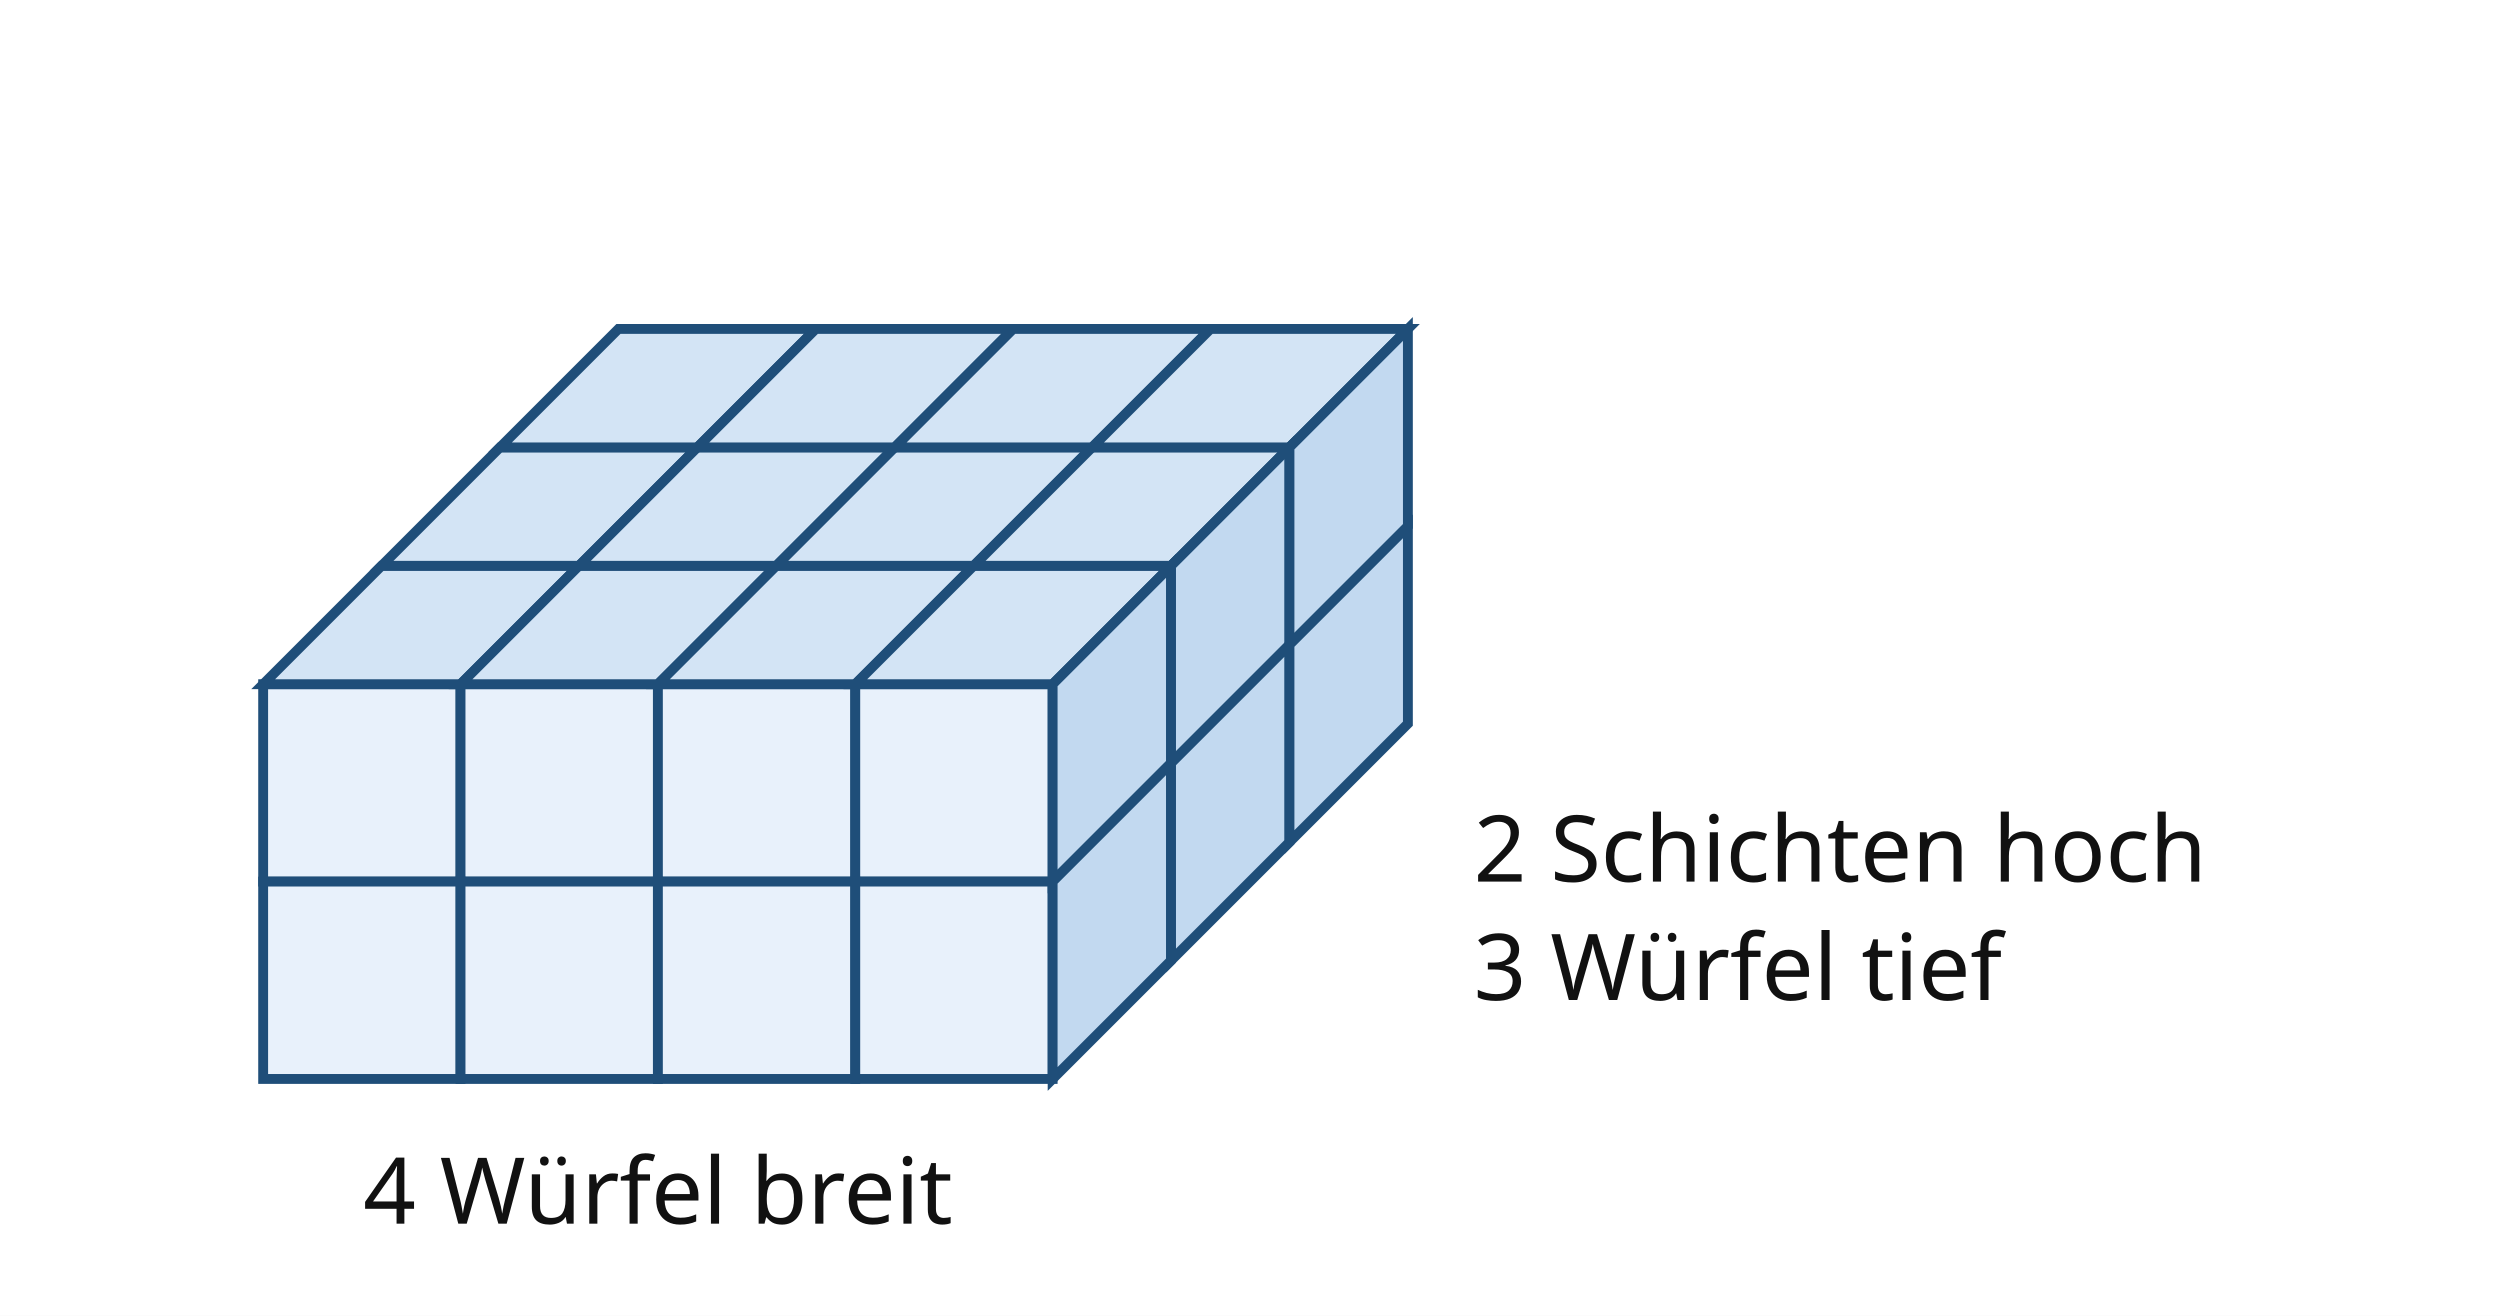
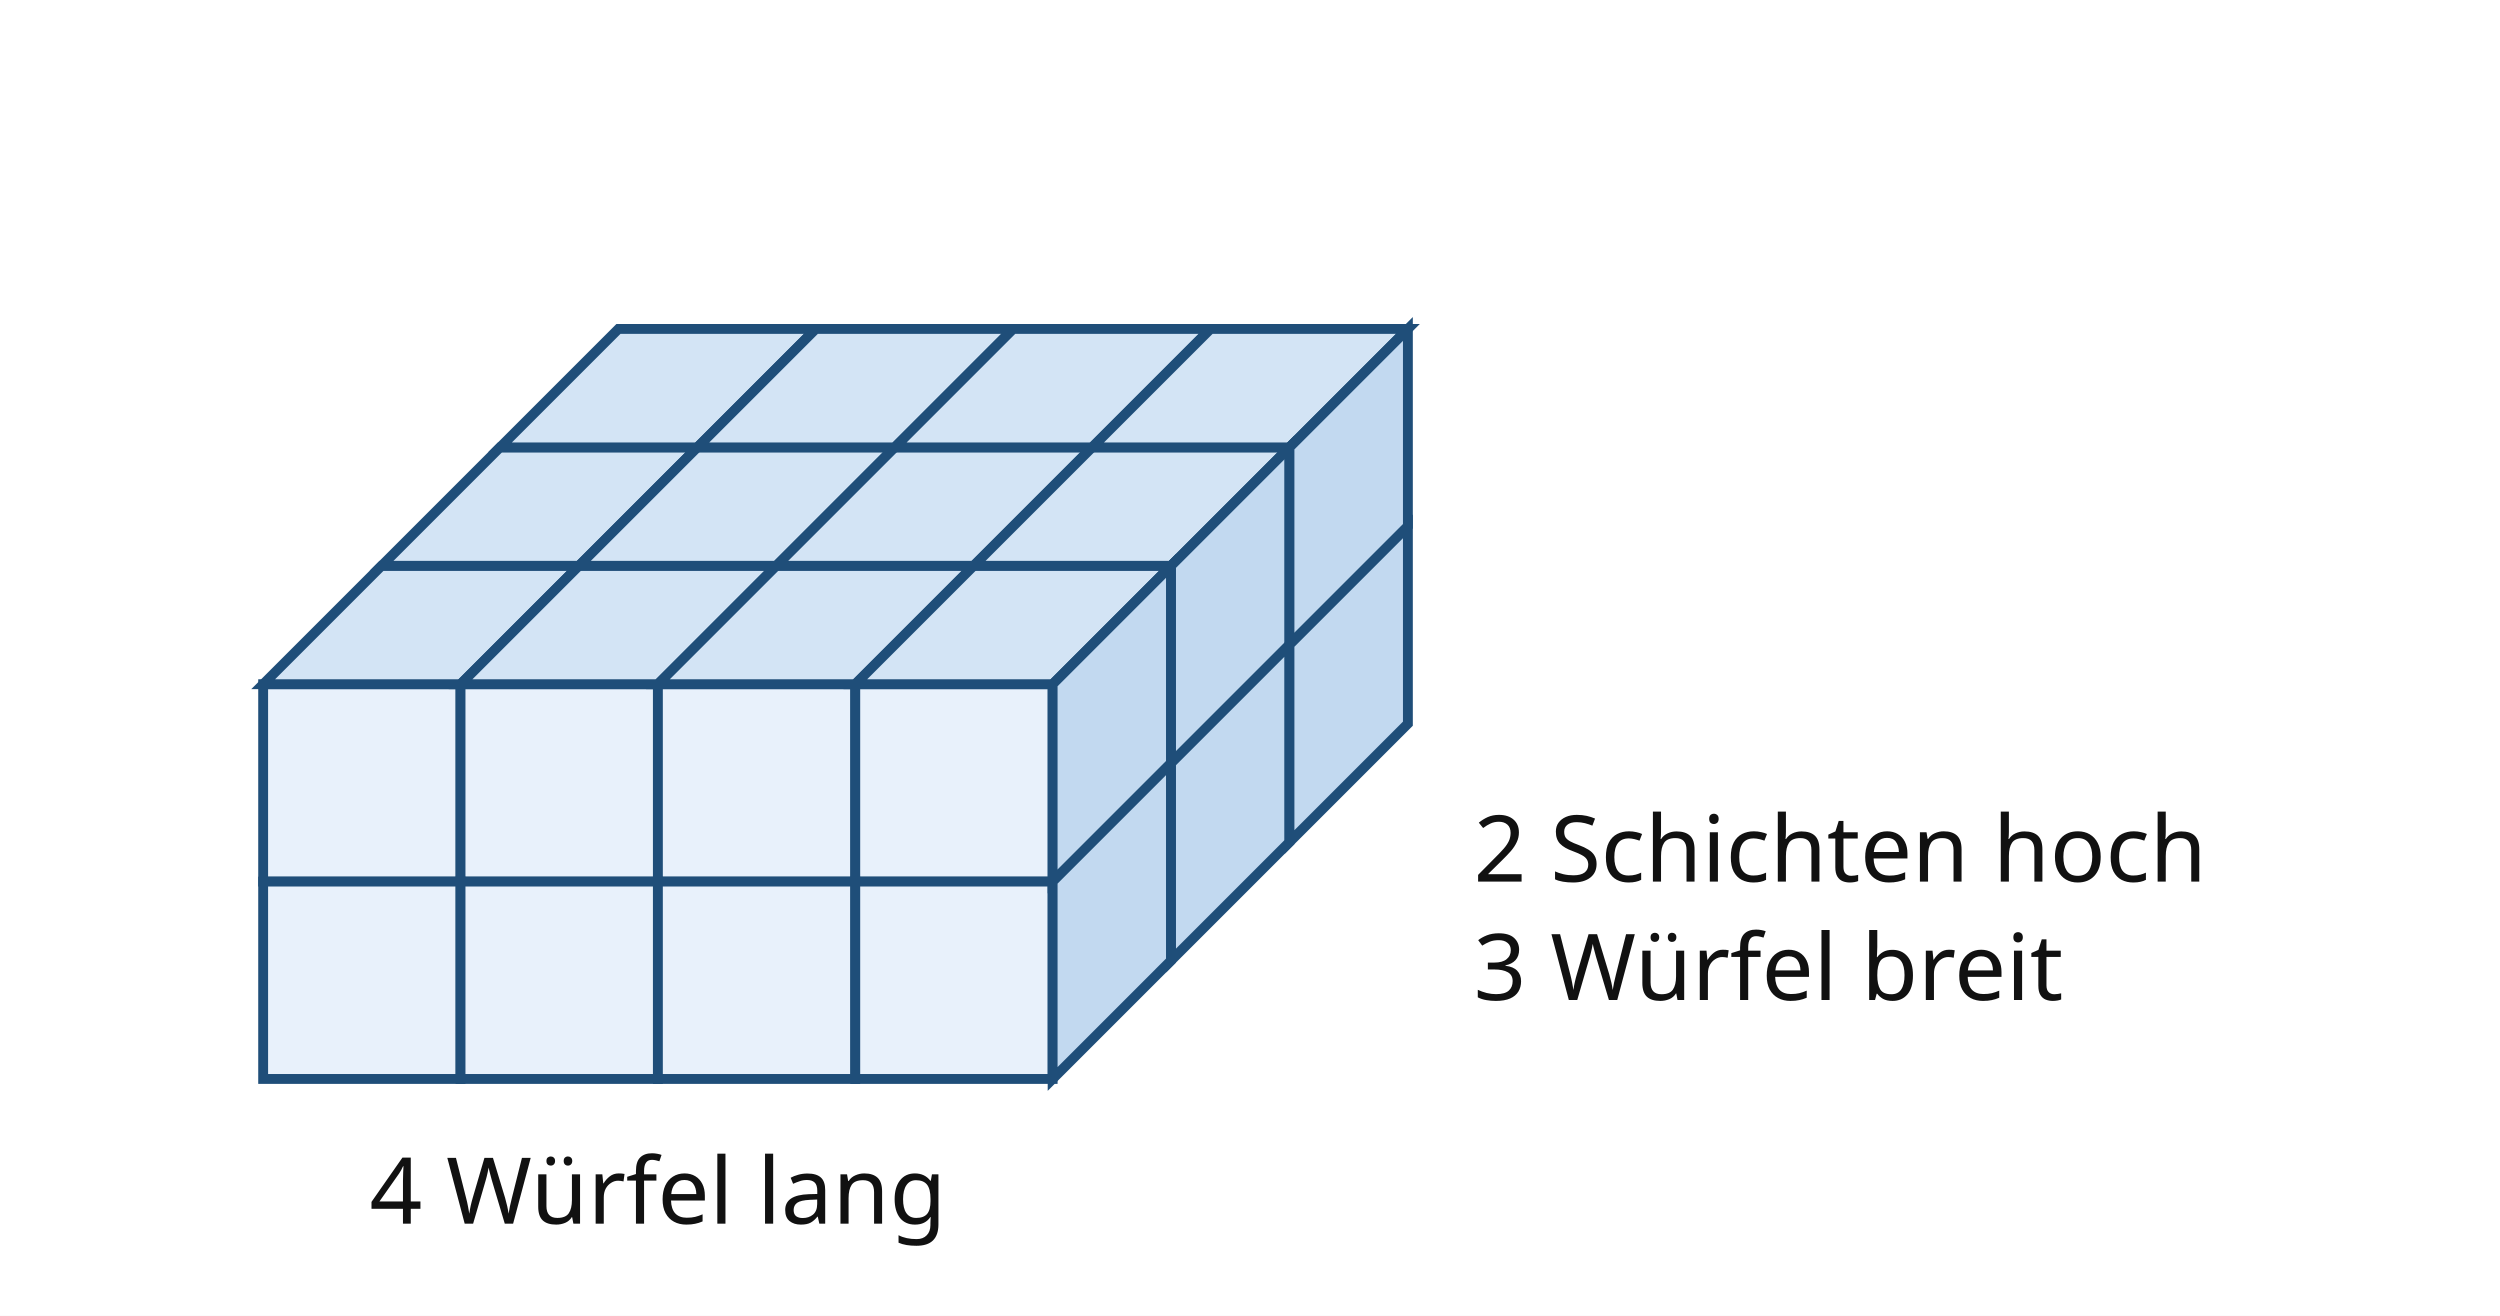
<svg xmlns="http://www.w3.org/2000/svg" viewBox="0 0 380 200" role="img" aria-labelledby="t d">
  <rect width="380" height="200" fill="#fff" />
  <rect x="40" y="104" width="30" height="30" fill="#e8f1fb" stroke="#1f4e79" stroke-width="1.5" />
  <rect x="70" y="104" width="30" height="30" fill="#e8f1fb" stroke="#1f4e79" stroke-width="1.5" />
  <rect x="100" y="104" width="30" height="30" fill="#e8f1fb" stroke="#1f4e79" stroke-width="1.5" />
  <rect x="130" y="104" width="30" height="30" fill="#e8f1fb" stroke="#1f4e79" stroke-width="1.5" />
  <rect x="40" y="134" width="30" height="30" fill="#e8f1fb" stroke="#1f4e79" stroke-width="1.5" />
  <rect x="70" y="134" width="30" height="30" fill="#e8f1fb" stroke="#1f4e79" stroke-width="1.5" />
  <rect x="100" y="134" width="30" height="30" fill="#e8f1fb" stroke="#1f4e79" stroke-width="1.5" />
  <rect x="130" y="134" width="30" height="30" fill="#e8f1fb" stroke="#1f4e79" stroke-width="1.5" />
  <polygon points="40,104 70,104 88,86 58,86" fill="#d3e4f5" stroke="#1f4e79" stroke-width="1.5" />
  <polygon points="70,104 100,104 118,86 88,86" fill="#d3e4f5" stroke="#1f4e79" stroke-width="1.5" />
  <polygon points="100,104 130,104 148,86 118,86" fill="#d3e4f5" stroke="#1f4e79" stroke-width="1.5" />
  <polygon points="130,104 160,104 178,86 148,86" fill="#d3e4f5" stroke="#1f4e79" stroke-width="1.5" />
  <polygon points="58,86 88,86 106,68 76,68" fill="#d3e4f5" stroke="#1f4e79" stroke-width="1.5" />
  <polygon points="88,86 118,86 136,68 106,68" fill="#d3e4f5" stroke="#1f4e79" stroke-width="1.5" />
  <polygon points="118,86 148,86 166,68 136,68" fill="#d3e4f5" stroke="#1f4e79" stroke-width="1.5" />
  <polygon points="148,86 178,86 196,68 166,68" fill="#d3e4f5" stroke="#1f4e79" stroke-width="1.5" />
  <polygon points="76,68 106,68 124,50 94,50" fill="#d3e4f5" stroke="#1f4e79" stroke-width="1.5" />
  <polygon points="106,68 136,68 154,50 124,50" fill="#d3e4f5" stroke="#1f4e79" stroke-width="1.5" />
  <polygon points="136,68 166,68 184,50 154,50" fill="#d3e4f5" stroke="#1f4e79" stroke-width="1.5" />
  <polygon points="166,68 196,68 214,50 184,50" fill="#d3e4f5" stroke="#1f4e79" stroke-width="1.5" />
  <polygon points="160,104 178,86 178,116 160,134" fill="#c2d9f0" stroke="#1f4e79" stroke-width="1.5" />
  <polygon points="160,134 178,116 178,146 160,164" fill="#c2d9f0" stroke="#1f4e79" stroke-width="1.5" />
  <polygon points="178,86 196,68 196,98 178,116" fill="#c2d9f0" stroke="#1f4e79" stroke-width="1.5" />
  <polygon points="178,116 196,98 196,128 178,146" fill="#c2d9f0" stroke="#1f4e79" stroke-width="1.5" />
  <polygon points="196,68 214,50 214,80 196,98" fill="#c2d9f0" stroke="#1f4e79" stroke-width="1.5" />
  <polygon points="196,98 214,80 214,110 196,128" fill="#c2d9f0" stroke="#1f4e79" stroke-width="1.5" />
-   <text x="100.0" y="186" font-size="14" font-family="sans-serif" fill="#111" text-anchor="middle">4 Würfel breit</text>
+   <text x="100.0" y="186" font-size="14" font-family="sans-serif" fill="#111" text-anchor="middle">4 Würfel lang</text>
  <text x="224" y="134" font-size="14" font-family="sans-serif" fill="#111">2 Schichten hoch</text>
-   <text x="224" y="152" font-size="14" font-family="sans-serif" fill="#111">3 Würfel tief</text>
+   <text x="224" y="152" font-size="14" font-family="sans-serif" fill="#111">3 Würfel breit</text>
</svg>
